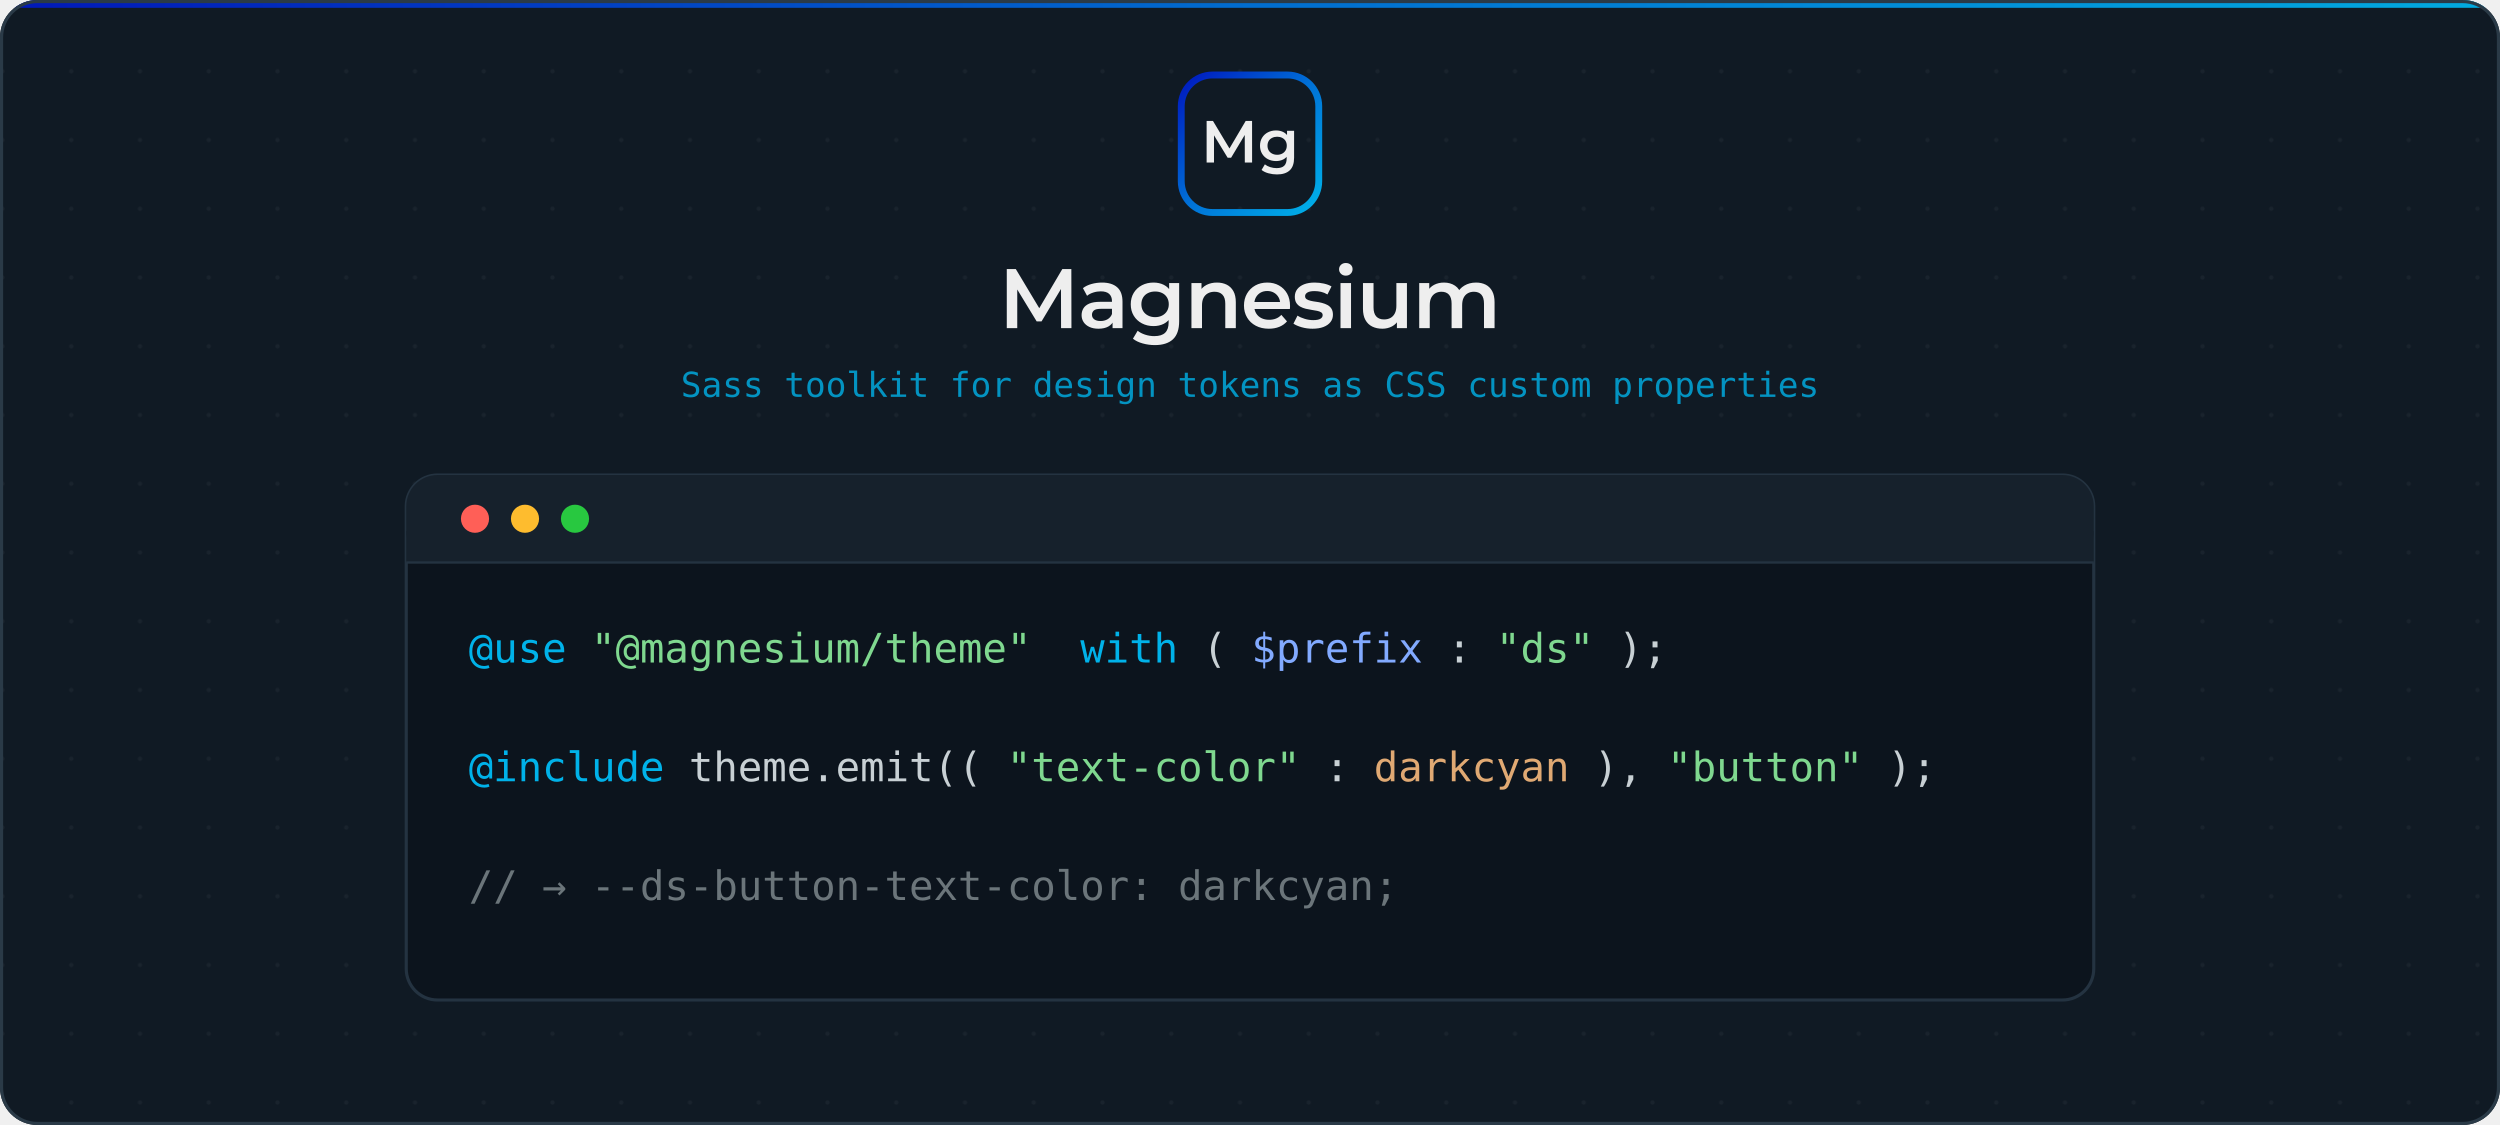
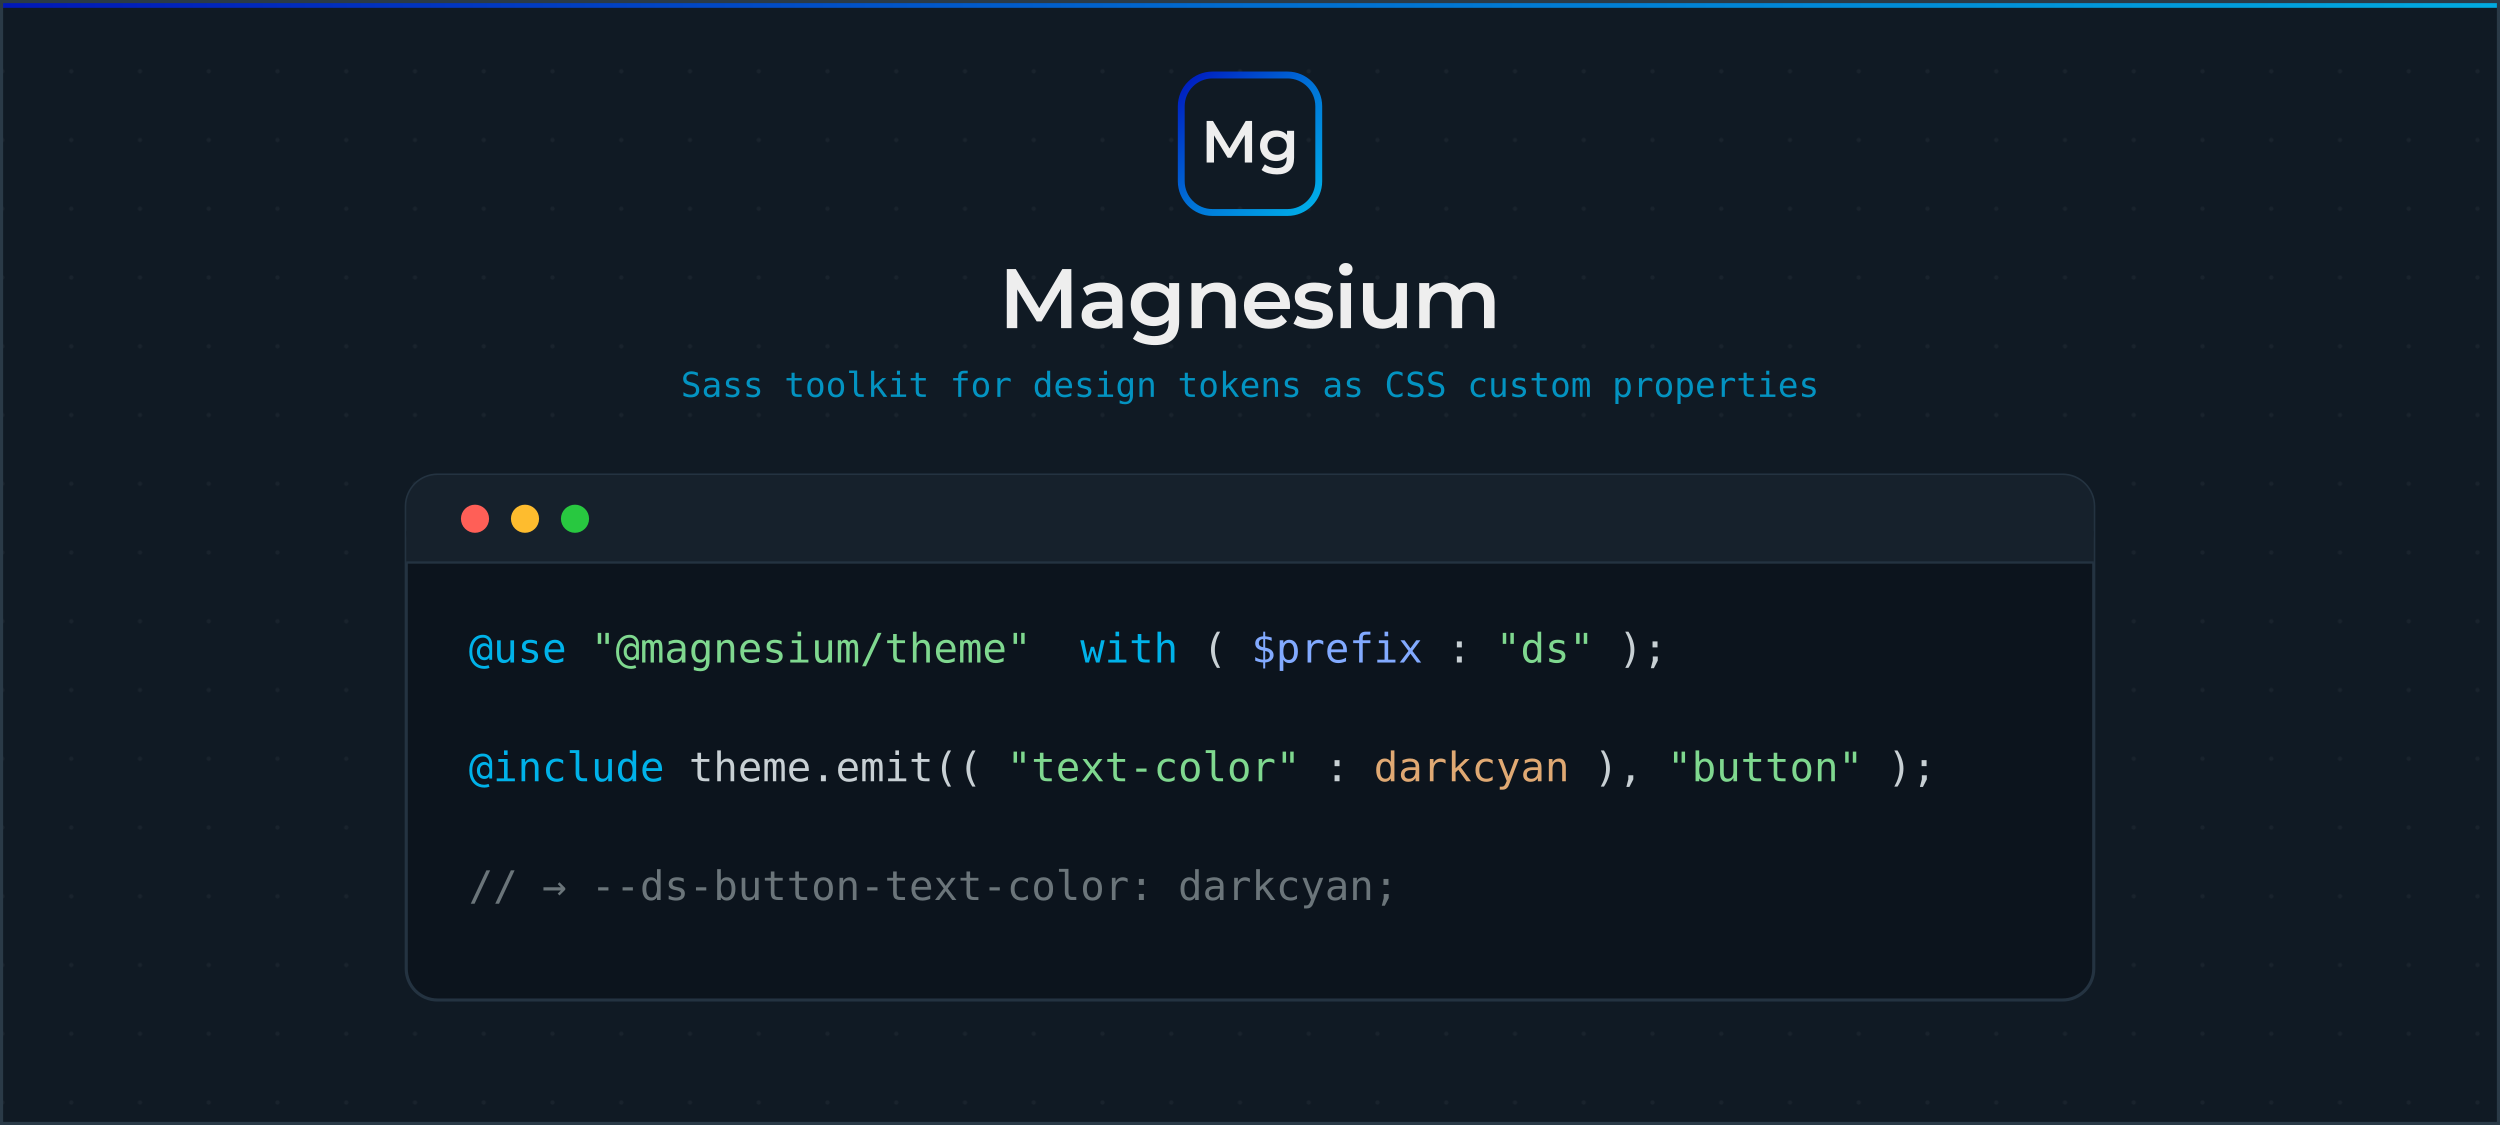
<svg xmlns="http://www.w3.org/2000/svg" viewBox="0 0 800 360" width="100%" style="display:block">
  <defs>
    <pattern id="dots" width="22" height="22" patternUnits="userSpaceOnUse">
      <circle cx="0.8" cy="0.8" r="0.7" fill="#fff" opacity="0.04" />
    </pattern>
    <linearGradient id="bar" x1="0" y1="0" x2="1" y2="0">
      <stop offset="0" stop-color="#0017bf" />
      <stop offset="0.5" stop-color="#0071d7" />
      <stop offset="1" stop-color="#00b2e9" />
    </linearGradient>
    <linearGradient id="g" x1="0" y1="0" x2="1" y2="1">
      <stop offset="0" stop-color="#0017bf" />
      <stop offset="0.5" stop-color="#0071d7" />
      <stop offset="1" stop-color="#00b2e9" />
    </linearGradient>
    <clipPath id="frame">
-       <rect width="800" height="360" rx="12" />
+       <rect width="800" height="360" />
    </clipPath>
  </defs>
  <g clip-path="url(#frame)">
    <rect width="800" height="360" fill="#101a24" />
    <rect width="800" height="360" fill="url(#dots)" />
    <rect width="800" height="2.5" fill="url(#bar)" opacity="0.95" />
    <rect x="378" y="24" width="44" height="44" rx="10" fill="none" stroke="url(#g)" stroke-width="2.2" />
    <path transform="translate(0 1)" fill="#eeeeee" d="M388.48 51L386.12 51L386.12 37.70L388.15 37.70L393.97 47.41L392.90 47.41L398.62 37.70L400.66 37.70L400.67 51L398.34 51L398.32 41.37L398.81 41.37L393.95 49.48L392.85 49.48L387.91 41.37L388.48 41.37L388.48 51M408.64 54.82Q407.23 54.82 405.89 54.45Q404.55 54.08 403.70 53.38L404.76 51.59Q405.42 52.14 406.44 52.47Q407.46 52.80 408.50 52.80Q410.17 52.80 410.95 52.04Q411.73 51.27 411.73 49.73L411.73 47.92L411.92 45.62L411.85 43.32L411.85 40.85L414.11 40.85L414.11 49.46Q414.11 52.22 412.70 53.52Q411.30 54.82 408.64 54.82M408.33 50.54Q406.89 50.54 405.72 49.93Q404.55 49.31 403.88 48.21Q403.20 47.10 403.20 45.62Q403.20 44.16 403.88 43.06Q404.55 41.96 405.72 41.35Q406.89 40.74 408.33 40.74Q409.62 40.74 410.65 41.25Q411.68 41.77 412.29 42.85Q412.91 43.93 412.91 45.62Q412.91 47.31 412.29 48.41Q411.68 49.50 410.65 50.02Q409.62 50.54 408.33 50.54M408.69 48.53Q409.59 48.53 410.29 48.16Q410.99 47.79 411.38 47.13Q411.77 46.48 411.77 45.62Q411.77 44.77 411.38 44.11Q410.99 43.46 410.29 43.11Q409.59 42.75 408.69 42.75Q407.80 42.75 407.09 43.11Q406.37 43.46 405.98 44.11Q405.60 44.77 405.60 45.62Q405.60 46.48 405.98 47.13Q406.37 47.79 407.09 48.16Q407.80 48.53 408.69 48.53Z" />
    <path fill="#eeeeee" d="M325.52 105L322.17 105L322.17 86.10L325.06 86.10L333.33 99.90L331.81 99.90L339.94 86.10L342.83 86.10L342.86 105L339.54 105L339.51 91.31L340.21 91.31L333.30 102.84L331.73 102.84L324.71 91.31L325.52 91.31L325.52 105M359.20 105L356.02 105L356.02 102.08L355.83 101.46L355.83 96.36Q355.83 94.88 354.94 94.05Q354.05 93.23 352.24 93.23Q351.02 93.23 349.85 93.61Q348.67 93.98 347.86 94.66L346.54 92.20Q347.70 91.31 349.31 90.87Q350.92 90.42 352.64 90.42Q355.78 90.42 357.49 91.92Q359.20 93.42 359.20 96.55L359.20 105M351.48 105.19Q349.86 105.19 348.65 104.64Q347.43 104.08 346.77 103.10Q346.11 102.11 346.11 100.87Q346.11 99.65 346.69 98.68Q347.27 97.71 348.59 97.14Q349.92 96.58 352.10 96.58L356.29 96.58L356.29 98.82L352.35 98.82Q350.62 98.82 350.02 99.37Q349.43 99.92 349.43 100.73Q349.43 101.65 350.16 102.19Q350.89 102.73 352.18 102.73Q353.43 102.73 354.41 102.17Q355.40 101.60 355.83 100.49L356.40 102.52Q355.91 103.78 354.66 104.49Q353.40 105.19 351.48 105.19M369.56 110.43Q367.56 110.43 365.66 109.90Q363.75 109.37 362.54 108.38L364.05 105.84Q365 106.62 366.44 107.09Q367.88 107.56 369.37 107.56Q371.75 107.56 372.85 106.47Q373.96 105.38 373.96 103.19L373.96 100.63L374.23 97.36L374.12 94.09L374.12 90.58L377.33 90.58L377.33 102.81Q377.33 106.73 375.34 108.58Q373.34 110.43 369.56 110.43M369.13 104.35Q367.07 104.35 365.41 103.47Q363.75 102.60 362.80 101.03Q361.84 99.47 361.84 97.36Q361.84 95.28 362.80 93.71Q363.75 92.15 365.41 91.28Q367.07 90.42 369.13 90.42Q370.96 90.42 372.42 91.15Q373.88 91.88 374.76 93.42Q375.63 94.96 375.63 97.36Q375.63 99.76 374.76 101.31Q373.88 102.87 372.42 103.61Q370.96 104.35 369.13 104.35M369.64 101.49Q370.91 101.49 371.91 100.96Q372.91 100.44 373.46 99.51Q374.01 98.57 374.01 97.36Q374.01 96.14 373.46 95.21Q372.91 94.28 371.91 93.78Q370.91 93.28 369.64 93.28Q368.37 93.28 367.36 93.78Q366.35 94.28 365.79 95.21Q365.24 96.14 365.24 97.36Q365.24 98.57 365.79 99.51Q366.35 100.44 367.36 100.96Q368.37 101.49 369.64 101.49M384.64 105L381.26 105L381.26 90.58L384.48 90.58L384.48 94.47L383.91 93.28Q384.66 91.91 386.11 91.16Q387.55 90.42 389.44 90.42Q391.17 90.42 392.54 91.09Q393.90 91.77 394.68 93.16Q395.46 94.55 395.46 96.74L395.46 105L392.09 105L392.09 97.17Q392.09 95.25 391.19 94.31Q390.28 93.36 388.66 93.36Q387.47 93.36 386.55 93.85Q385.64 94.34 385.14 95.29Q384.64 96.25 384.64 97.71L384.64 105M406.03 105.19Q403.63 105.19 401.84 104.23Q400.04 103.27 399.06 101.60Q398.07 99.92 398.07 97.79Q398.07 95.63 399.03 93.97Q399.99 92.31 401.67 91.36Q403.36 90.42 405.52 90.42Q407.63 90.42 409.27 91.34Q410.92 92.26 411.87 93.93Q412.81 95.60 412.81 97.87Q412.81 98.09 412.80 98.36Q412.78 98.63 412.76 98.87L400.74 98.87L400.74 96.63L410.98 96.63L409.65 97.33Q409.68 96.09 409.14 95.14Q408.60 94.20 407.67 93.66Q406.74 93.12 405.52 93.12Q404.28 93.12 403.35 93.66Q402.42 94.20 401.89 95.16Q401.36 96.12 401.36 97.41L401.36 97.95Q401.36 99.25 401.96 100.25Q402.55 101.25 403.63 101.79Q404.71 102.33 406.12 102.33Q407.33 102.33 408.30 101.95Q409.27 101.57 410.03 100.76L411.84 102.84Q410.87 103.97 409.40 104.58Q407.92 105.19 406.03 105.19M420.01 105.19Q418.20 105.19 416.54 104.72Q414.88 104.24 413.90 103.57L415.20 101Q416.17 101.63 417.52 102.03Q418.87 102.44 420.22 102.44Q421.82 102.44 422.53 102Q423.25 101.57 423.25 100.84Q423.25 100.25 422.76 99.94Q422.27 99.63 421.49 99.47Q420.71 99.30 419.75 99.17Q418.79 99.03 417.83 98.80Q416.87 98.57 416.09 98.13Q415.31 97.68 414.82 96.93Q414.34 96.17 414.34 94.93Q414.34 93.55 415.12 92.54Q415.90 91.53 417.32 90.97Q418.74 90.42 420.68 90.42Q422.14 90.42 423.62 90.74Q425.11 91.07 426.08 91.66L424.79 94.23Q423.76 93.61 422.72 93.38Q421.68 93.15 420.65 93.15Q419.12 93.15 418.37 93.61Q417.63 94.06 417.63 94.77Q417.63 95.42 418.12 95.74Q418.60 96.06 419.39 96.25Q420.17 96.44 421.13 96.56Q422.09 96.68 423.03 96.93Q423.98 97.17 424.77 97.59Q425.57 98.01 426.05 98.76Q426.54 99.52 426.54 100.73Q426.54 102.08 425.74 103.08Q424.95 104.08 423.49 104.64Q422.03 105.19 420.01 105.19M432.33 105L428.96 105L428.96 90.58L432.33 90.58L432.33 105M430.66 88.21Q429.71 88.21 429.11 87.61Q428.50 87.02 428.50 86.18Q428.50 85.32 429.11 84.74Q429.71 84.16 430.66 84.16Q431.60 84.16 432.21 84.71Q432.82 85.26 432.82 86.10Q432.82 86.99 432.22 87.60Q431.63 88.21 430.66 88.21M442.36 105.19Q440.53 105.19 439.12 104.50Q437.72 103.81 436.93 102.39Q436.15 100.98 436.15 98.82L436.15 90.58L439.53 90.58L439.53 98.36Q439.53 100.30 440.40 101.26Q441.28 102.22 442.90 102.22Q444.09 102.22 444.97 101.73Q445.84 101.25 446.34 100.28Q446.84 99.30 446.84 97.87L446.84 90.58L450.22 90.58L450.22 105L447.01 105L447.01 101.11L447.57 102.30Q446.84 103.70 445.44 104.45Q444.04 105.19 442.36 105.19M457.52 105L454.15 105L454.15 90.58L457.36 90.58L457.36 94.42L456.79 93.28Q457.52 91.88 458.91 91.15Q460.30 90.42 462.08 90.42Q464.11 90.42 465.61 91.42Q467.11 92.42 467.59 94.44L466.27 93.98Q466.97 92.36 468.59 91.39Q470.21 90.42 472.34 90.42Q474.07 90.42 475.41 91.09Q476.75 91.77 477.50 93.16Q478.26 94.55 478.26 96.74L478.26 105L474.88 105L474.88 97.17Q474.88 95.25 474.05 94.31Q473.21 93.36 471.64 93.36Q470.54 93.36 469.69 93.85Q468.83 94.34 468.36 95.28Q467.89 96.22 467.89 97.68L467.89 105L464.51 105L464.51 97.17Q464.51 95.25 463.68 94.31Q462.84 93.36 461.27 93.36Q460.17 93.36 459.32 93.85Q458.47 94.34 457.99 95.28Q457.52 96.22 457.52 97.68L457.52 105Z" />
    <text x="400" y="127" text-anchor="middle" font-family="ui-monospace,Menlo,monospace" font-size="11" fill="#00b2e9" opacity="0.8">Sass toolkit for design tokens as CSS custom properties
        </text>
    <rect x="130" y="152" width="540" height="168" rx="10" fill="#0c141d" stroke="#243341" />
    <rect x="130" y="152" width="540" height="28" rx="10" fill="#16212c" />
    <rect x="130" y="170" width="540" height="10" fill="#16212c" />
    <line x1="130" y1="180" x2="670" y2="180" stroke="#243341" stroke-width="0.75" />
    <circle cx="152" cy="166" r="4.5" fill="#ff5f57" />
    <circle cx="168" cy="166" r="4.5" fill="#febc2e" />
    <circle cx="184" cy="166" r="4.5" fill="#28c840" />
    <g font-family="ui-monospace,Menlo,monospace" font-size="13">
      <text x="150" y="212">
        <tspan fill="#00b2e9">@use</tspan>
        <tspan fill="#7fd88f">"@magnesium/theme"</tspan>
        <tspan fill="#c8d0d4" />
        <tspan fill="#00b2e9">with</tspan>
        <tspan fill="#c8d0d4">(</tspan>
        <tspan fill="#82aaff">$prefix</tspan>
        <tspan fill="#c8d0d4">:</tspan>
        <tspan fill="#7fd88f">"ds"</tspan>
        <tspan fill="#c8d0d4">);</tspan>
      </text>
      <text x="150" y="250">
        <tspan fill="#00b2e9">@include</tspan>
        <tspan fill="#c8d0d4">theme.emit((</tspan>
        <tspan fill="#7fd88f">"text-color"</tspan>
        <tspan fill="#c8d0d4">:</tspan>
        <tspan fill="#e0a973">darkcyan</tspan>
        <tspan fill="#c8d0d4">),</tspan>
        <tspan fill="#7fd88f">"button"</tspan>
        <tspan fill="#c8d0d4">);</tspan>
      </text>
      <text x="150" y="288">
        <tspan fill="#6b757a">// → --ds-button-text-color: darkcyan;</tspan>
      </text>
    </g>
  </g>
-   <rect x="0.5" y="0.5" width="799" height="359" rx="11.5" fill="none" stroke="#2a3a47" />
+   <rect x="0.5" y="0.5" width="799" height="359" fill="none" stroke="#2a3a47" />
</svg>
